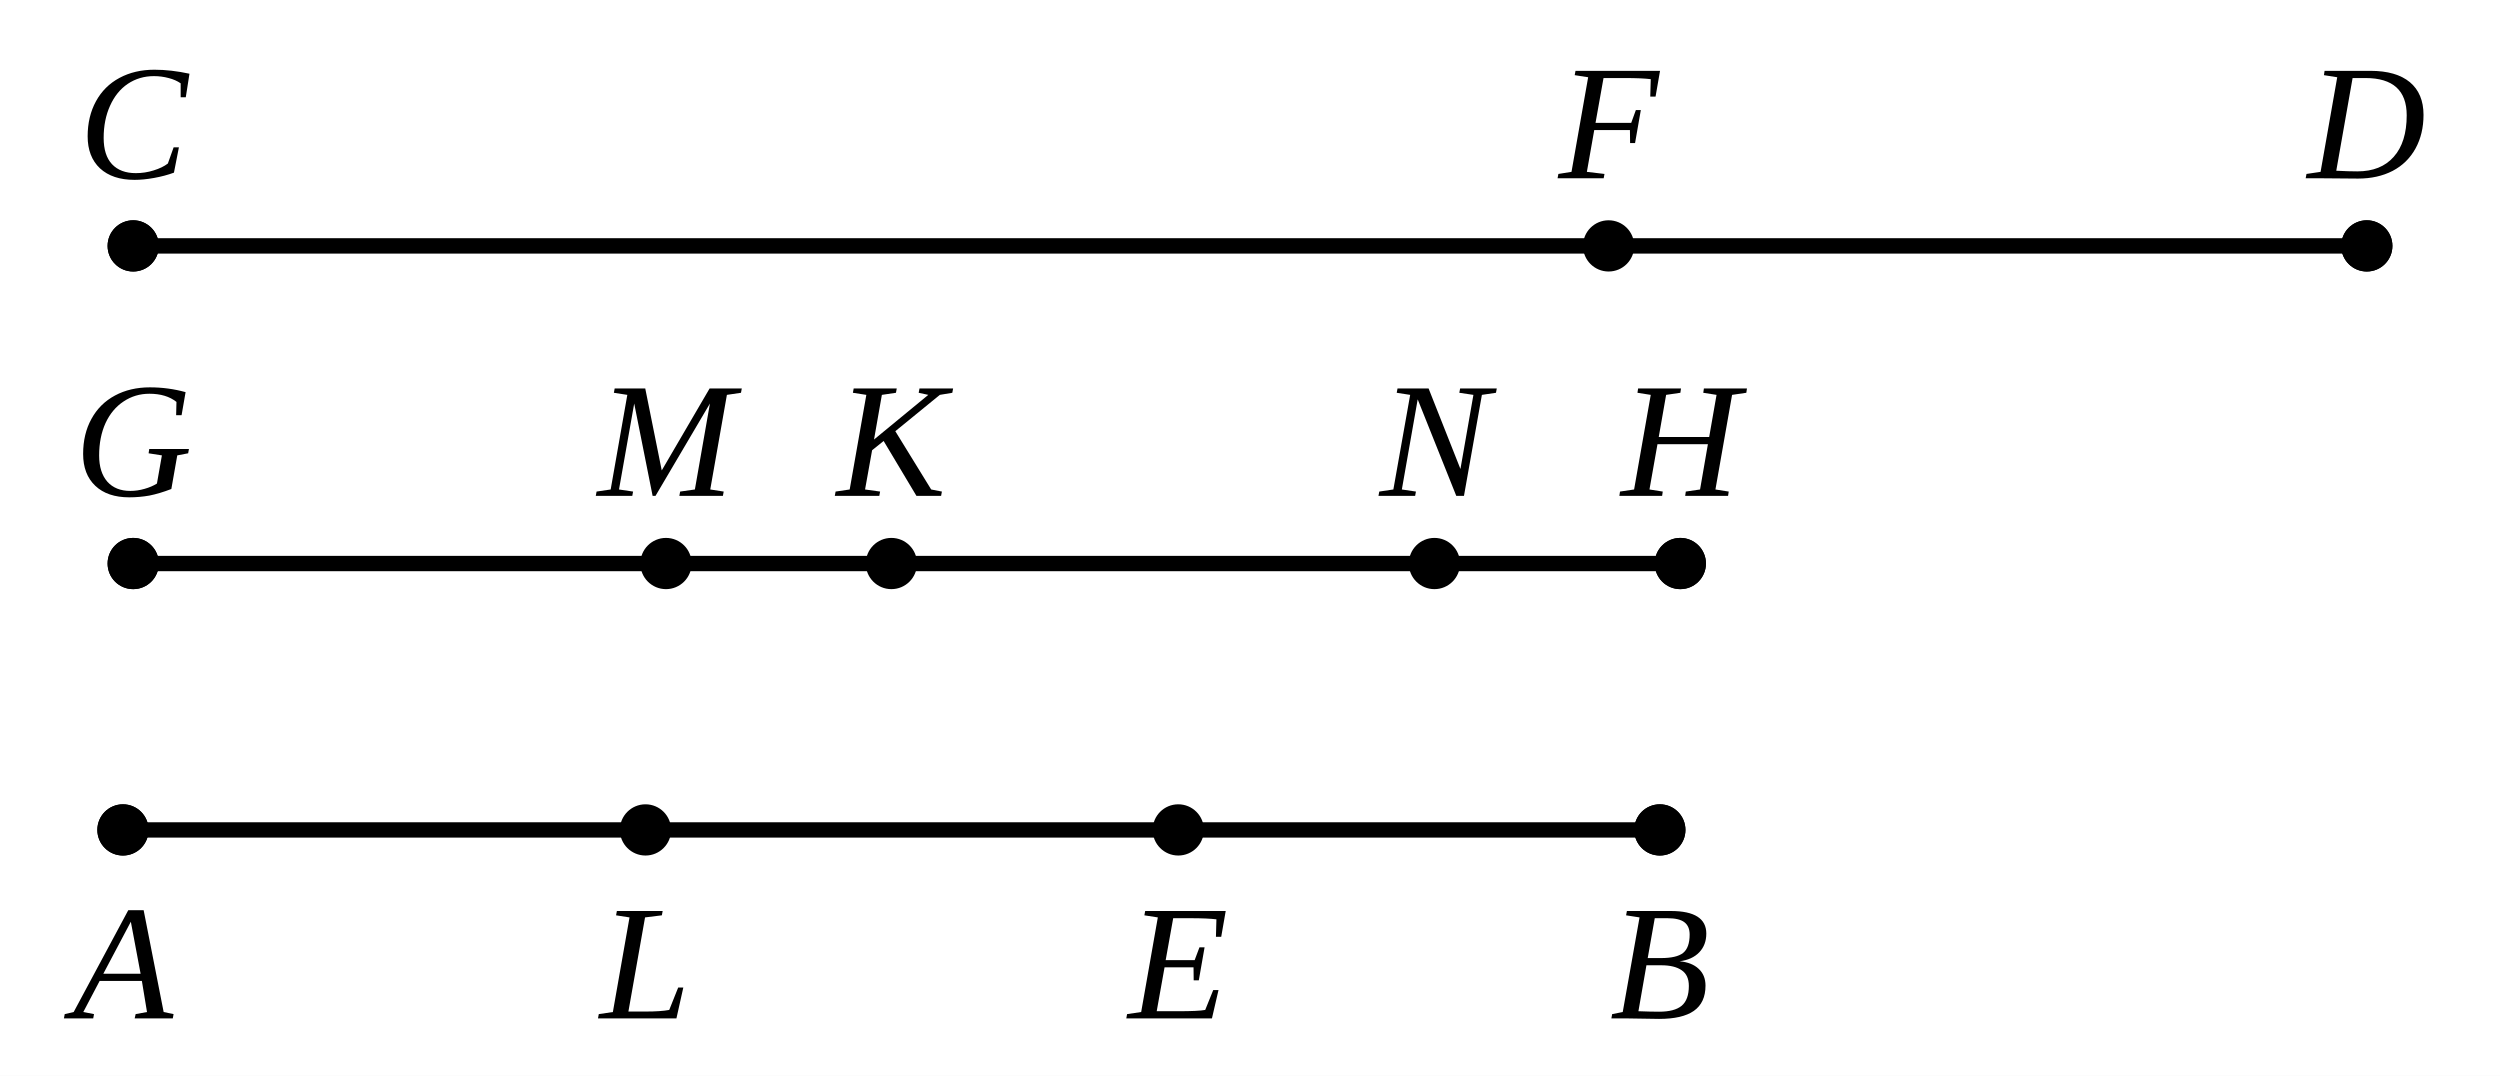
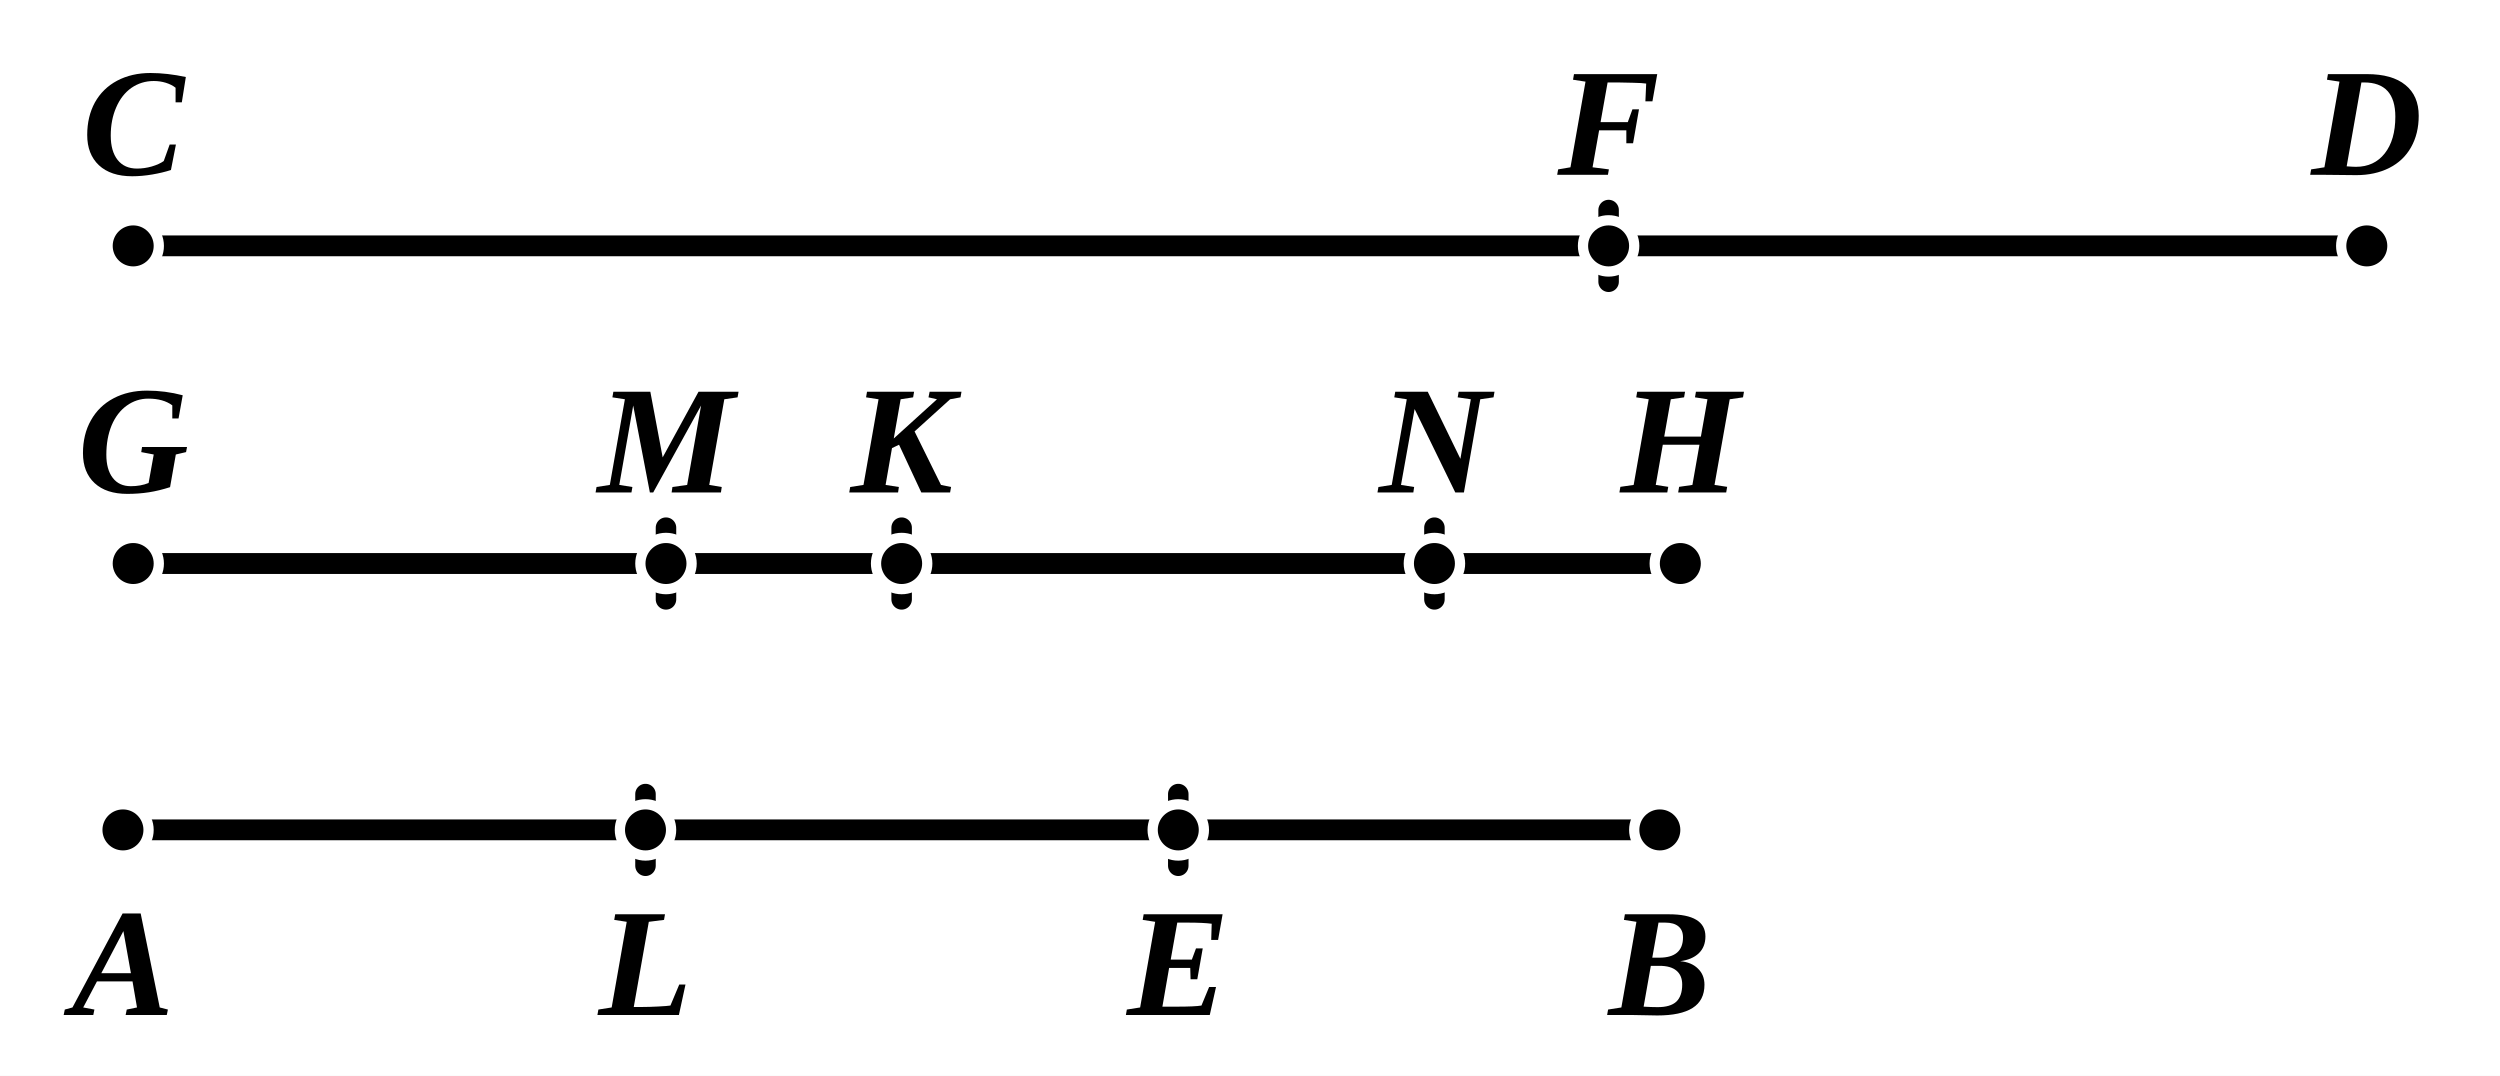
- <svg xmlns="http://www.w3.org/2000/svg" viewBox="0 0 244 105" width="100%" height="100%" class="euclid-diagram">
+ <svg xmlns="http://www.w3.org/2000/svg" viewBox="0 0 244 105" width="244" height="105" class="euclid-graphic" data-graphic-id="0313.g1" data-folio="0313" data-graphic="g1" data-proposition="VII.8">
  <style>
-     .euclid-diagram { font-family: "Times New Roman", Times, serif; }
-     .geometry { stroke: #000000; stroke-width: 1.5; fill: none; stroke-linecap: round; stroke-linejoin: round; }
-     .construction { stroke: #000000; stroke-width: 1.2; stroke-dasharray: 4, 3; fill: none; stroke-linecap: round; }
-     .point { fill: #000000; }
-     .label { font-family: "Times New Roman", Times, serif; font-size: 16px; font-style: italic; fill: #000000; text-anchor: middle; dominant-baseline: central; user-select: none; }
-     .interactive { cursor: pointer; transition: stroke 0.15s ease, stroke-width 0.15s ease; }
-     .interactive:hover { stroke: #0284c7; stroke-width: 2.5; }
+     .euclid-graphic {
+       font-family: 'Times New Roman', 'Georgia', serif;
+       font-style: italic;
+       background-color: #ffffff;
+     }
+     .geom-line {
+       stroke: #000000;
+       stroke-width: 2.0;
+       fill: none;
+       stroke-linecap: round;
+       stroke-linejoin: round;
+       transition: stroke 0.15s, stroke-width 0.15s;
+     }
+     .geom-point {
+       fill: #000000;
+       stroke: #ffffff;
+       stroke-width: 1;
+     }
+     .geom-label {
+       font-size: 15px;
+       font-weight: bold;
+       fill: #000000;
+       text-anchor: middle;
+       dominant-baseline: central;
+       user-select: none;
+     }
+     .geom-overlay {
+       opacity: 0;
+       pointer-events: none;
+       transition: opacity 0.12s ease;
+     }
+     /* Interactive Highlight States */
+     [data-ref]:hover, .highlight, .geom-highlight-active {
+       opacity: 1 !important;
+       stroke: #ef4444 !important;
+       stroke-width: 3.5 !important;
+       cursor: pointer;
+     }
+     text[data-ref]:hover, text.highlight, text.geom-highlight-active {
+       fill: #ef4444 !important;
+       stroke: none !important;
+     }
+     .geom-point:hover, .geom-point.highlight, circle.geom-point.geom-highlight-active {
+       r: 5.0 !important;
+       fill: #ef4444 !important;
+       stroke: #ffffff !important;
+       stroke-width: 1.5 !important;
+     }
  </style>
-   <rect width="244" height="105" fill="#ffffff" />
-   <line x1="13" y1="24" x2="231" y2="24" class="geometry interactive" />
-   <circle cx="13" cy="24" r="2.5" class="point" />
-   <circle cx="231" cy="24" r="2.5" class="point" />
-   <circle cx="13" cy="24" r="2.5" class="point" />
-   <text x="13" y="12" class="label">C</text>
-   <circle cx="157" cy="24" r="2.5" class="point" />
-   <text x="157" y="12" class="label">F</text>
-   <circle cx="231" cy="24" r="2.5" class="point" />
-   <text x="231" y="12" class="label">D</text>
-   <line x1="13" y1="55" x2="164" y2="55" class="geometry interactive" />
-   <circle cx="13" cy="55" r="2.5" class="point" />
-   <circle cx="164" cy="55" r="2.5" class="point" />
-   <circle cx="13" cy="55" r="2.5" class="point" />
-   <text x="13" y="43" class="label">G</text>
-   <circle cx="65" cy="55" r="2.5" class="point" />
-   <text x="65" y="43" class="label">M</text>
-   <circle cx="87" cy="55" r="2.5" class="point" />
-   <text x="87" y="43" class="label">K</text>
-   <circle cx="140" cy="55" r="2.5" class="point" />
-   <text x="140" y="43" class="label">N</text>
-   <circle cx="164" cy="55" r="2.5" class="point" />
-   <text x="164" y="43" class="label">H</text>
-   <line x1="12" y1="81" x2="162" y2="81" class="geometry interactive" />
-   <circle cx="12" cy="81" r="2.5" class="point" />
-   <circle cx="162" cy="81" r="2.5" class="point" />
-   <circle cx="12" cy="81" r="2.5" class="point" />
-   <text x="12" y="94" class="label">A</text>
-   <circle cx="63" cy="81" r="2.5" class="point" />
-   <text x="63" y="94" class="label">L</text>
-   <circle cx="115" cy="81" r="2.5" class="point" />
-   <text x="115" y="94" class="label">E</text>
-   <circle cx="162" cy="81" r="2.5" class="point" />
-   <text x="162" y="94" class="label">B</text>
+   <rect width="100%" height="100%" fill="#ffffff" />
+   <g id="elements">
+     <line id="el-line-CD" data-ref="[ C D ]" data-aliases="[ D C ]" data-type="line" x1="13.00" y1="24.00" x2="231.00" y2="24.00" class="geom-line" />
+     <line id="el-line-GH" data-ref="[ G H ]" data-aliases="[ H G ]" data-type="line" x1="13.00" y1="55.00" x2="164.00" y2="55.00" class="geom-line" />
+     <line id="el-line-AB" data-ref="[ A B ]" data-aliases="[ B A ]" data-type="line" x1="12.00" y1="81.00" x2="162.00" y2="81.00" class="geom-line" />
+     <line x1="157.00" y1="20.50" x2="157.00" y2="27.50" class="geom-line" />
+     <line x1="65.00" y1="51.50" x2="65.00" y2="58.50" class="geom-line" />
+     <line x1="88.00" y1="51.50" x2="88.00" y2="58.50" class="geom-line" />
+     <line x1="140.00" y1="51.50" x2="140.00" y2="58.50" class="geom-line" />
+     <line x1="63.00" y1="77.50" x2="63.00" y2="84.50" class="geom-line" />
+     <line x1="115.00" y1="77.50" x2="115.00" y2="84.50" class="geom-line" />
+   </g>
+   <g id="graphics">
+     <line id="el-seg-CD" data-ref="/ C D /" data-aliases="/ D C /" data-type="segment" x1="13.00" y1="24.00" x2="231.00" y2="24.00" class="geom-line" />
+     <line id="el-seg-CF" data-ref="/ C F /" data-aliases="/ F C /" data-type="segment" x1="13.00" y1="24.00" x2="157.00" y2="24.00" class="geom-line geom-overlay" />
+     <line id="el-seg-FD" data-ref="/ F D /" data-aliases="/ D F /" data-type="segment" x1="157.00" y1="24.00" x2="231.00" y2="24.00" class="geom-line geom-overlay" />
+     <line id="el-seg-GH" data-ref="/ G H /" data-aliases="/ H G /" data-type="segment" x1="13.00" y1="55.00" x2="164.00" y2="55.00" class="geom-line" />
+     <line id="el-seg-GM" data-ref="/ G M /" data-aliases="/ M G /" data-type="segment" x1="13.00" y1="55.00" x2="65.00" y2="55.00" class="geom-line geom-overlay" />
+     <line id="el-seg-MK" data-ref="/ M K /" data-aliases="/ K M /" data-type="segment" x1="65.00" y1="55.00" x2="88.00" y2="55.00" class="geom-line geom-overlay" />
+     <line id="el-seg-KN" data-ref="/ K N /" data-aliases="/ N K /" data-type="segment" x1="88.00" y1="55.00" x2="140.00" y2="55.00" class="geom-line geom-overlay" />
+     <line id="el-seg-NH" data-ref="/ N H /" data-aliases="/ H N /" data-type="segment" x1="140.00" y1="55.00" x2="164.00" y2="55.00" class="geom-line geom-overlay" />
+     <line id="el-seg-GK" data-ref="/ G K /" data-aliases="/ K G /" data-type="segment" x1="13.00" y1="55.00" x2="88.00" y2="55.00" class="geom-line geom-overlay" />
+     <line id="el-seg-KH" data-ref="/ K H /" data-aliases="/ H K /" data-type="segment" x1="88.00" y1="55.00" x2="164.00" y2="55.00" class="geom-line geom-overlay" />
+     <line id="el-seg-GN" data-ref="/ G N /" data-aliases="/ N G /" data-type="segment" x1="13.00" y1="55.00" x2="140.00" y2="55.00" class="geom-line geom-overlay" />
+     <line id="el-seg-MN" data-ref="/ M N /" data-aliases="/ N M /" data-type="segment" x1="65.00" y1="55.00" x2="140.00" y2="55.00" class="geom-line geom-overlay" />
+     <line id="el-seg-MH" data-ref="/ M H /" data-aliases="/ H M /" data-type="segment" x1="65.00" y1="55.00" x2="164.00" y2="55.00" class="geom-line geom-overlay" />
+     <line id="el-seg-AB" data-ref="/ A B /" data-aliases="/ B A /" data-type="segment" x1="12.00" y1="81.00" x2="162.00" y2="81.00" class="geom-line" />
+     <line id="el-seg-AL" data-ref="/ A L /" data-aliases="/ L A /" data-type="segment" x1="12.00" y1="81.00" x2="63.00" y2="81.00" class="geom-line geom-overlay" />
+     <line id="el-seg-LE" data-ref="/ L E /" data-aliases="/ E L /" data-type="segment" x1="63.00" y1="81.00" x2="115.00" y2="81.00" class="geom-line geom-overlay" />
+     <line id="el-seg-EB" data-ref="/ E B /" data-aliases="/ B E /" data-type="segment" x1="115.00" y1="81.00" x2="162.00" y2="81.00" class="geom-line geom-overlay" />
+     <line id="el-seg-AE" data-ref="/ A E /" data-aliases="/ E A /" data-type="segment" x1="12.00" y1="81.00" x2="115.00" y2="81.00" class="geom-line geom-overlay" />
+     <line id="el-seg-LB" data-ref="/ L B /" data-aliases="/ B L /" data-type="segment" x1="63.00" y1="81.00" x2="162.00" y2="81.00" class="geom-line geom-overlay" />
+     <polyline id="el-sec-CFD" data-ref="/ C F D /" data-aliases="/ D F C /; } C F D {; } D F C {" data-type="section" points="13.00,24.00 157.00,24.00 231.00,24.00" fill="none" class="geom-line geom-overlay" />
+     <polyline id="el-sec-GKH" data-ref="/ G K H /" data-aliases="/ H K G /; } G K H {; } H K G {" data-type="section" points="13.00,55.00 88.00,55.00 164.00,55.00" fill="none" class="geom-line geom-overlay" />
+     <polyline id="el-sec-GMK" data-ref="/ G M K /" data-aliases="/ K M G /; } G M K {; } K M G {" data-type="section" points="13.00,55.00 65.00,55.00 88.00,55.00" fill="none" class="geom-line geom-overlay" />
+     <polyline id="el-sec-KNH" data-ref="/ K N H /" data-aliases="/ H N K /; } K N H {; } H N K {" data-type="section" points="88.00,55.00 140.00,55.00 164.00,55.00" fill="none" class="geom-line geom-overlay" />
+     <polyline id="el-sec-ALE" data-ref="/ A L E /" data-aliases="/ E L A /; } A L E {; } E L A {" data-type="section" points="12.00,81.00 63.00,81.00 115.00,81.00" fill="none" class="geom-line geom-overlay" />
+     <polyline id="el-sec-AEB" data-ref="/ A E B /" data-aliases="/ B E A /; } A E B {; } B E A {" data-type="section" points="12.00,81.00 115.00,81.00 162.00,81.00" fill="none" class="geom-line geom-overlay" />
+   </g>
+   <g id="highlights" style="pointer-events: none;">
+     <line id="hl-seg-CD" data-ref="/ C D /" data-aliases="/ D C /" x1="13.00" y1="24.00" x2="231.00" y2="24.00" class="geom-line geom-overlay" />
+     <line id="hl-seg-CF" data-ref="/ C F /" data-aliases="/ F C /" x1="13.00" y1="24.00" x2="157.00" y2="24.00" class="geom-line geom-overlay" />
+     <line id="hl-seg-FD" data-ref="/ F D /" data-aliases="/ D F /" x1="157.00" y1="24.00" x2="231.00" y2="24.00" class="geom-line geom-overlay" />
+     <line id="hl-seg-GH" data-ref="/ G H /" data-aliases="/ H G /" x1="13.00" y1="55.00" x2="164.00" y2="55.00" class="geom-line geom-overlay" />
+     <line id="hl-seg-GM" data-ref="/ G M /" data-aliases="/ M G /" x1="13.00" y1="55.00" x2="65.00" y2="55.00" class="geom-line geom-overlay" />
+     <line id="hl-seg-MK" data-ref="/ M K /" data-aliases="/ K M /" x1="65.00" y1="55.00" x2="88.00" y2="55.00" class="geom-line geom-overlay" />
+     <line id="hl-seg-KN" data-ref="/ K N /" data-aliases="/ N K /" x1="88.00" y1="55.00" x2="140.00" y2="55.00" class="geom-line geom-overlay" />
+     <line id="hl-seg-NH" data-ref="/ N H /" data-aliases="/ H N /" x1="140.00" y1="55.00" x2="164.00" y2="55.00" class="geom-line geom-overlay" />
+     <line id="hl-seg-GK" data-ref="/ G K /" data-aliases="/ K G /" x1="13.00" y1="55.00" x2="88.00" y2="55.00" class="geom-line geom-overlay" />
+     <line id="hl-seg-KH" data-ref="/ K H /" data-aliases="/ H K /" x1="88.00" y1="55.00" x2="164.00" y2="55.00" class="geom-line geom-overlay" />
+     <line id="hl-seg-GN" data-ref="/ G N /" data-aliases="/ N G /" x1="13.00" y1="55.00" x2="140.00" y2="55.00" class="geom-line geom-overlay" />
+     <line id="hl-seg-MN" data-ref="/ M N /" data-aliases="/ N M /" x1="65.00" y1="55.00" x2="140.00" y2="55.00" class="geom-line geom-overlay" />
+     <line id="hl-seg-MH" data-ref="/ M H /" data-aliases="/ H M /" x1="65.00" y1="55.00" x2="164.00" y2="55.00" class="geom-line geom-overlay" />
+     <line id="hl-seg-AB" data-ref="/ A B /" data-aliases="/ B A /" x1="12.00" y1="81.00" x2="162.00" y2="81.00" class="geom-line geom-overlay" />
+     <line id="hl-seg-AL" data-ref="/ A L /" data-aliases="/ L A /" x1="12.00" y1="81.00" x2="63.00" y2="81.00" class="geom-line geom-overlay" />
+     <line id="hl-seg-LE" data-ref="/ L E /" data-aliases="/ E L /" x1="63.00" y1="81.00" x2="115.00" y2="81.00" class="geom-line geom-overlay" />
+     <line id="hl-seg-EB" data-ref="/ E B /" data-aliases="/ B E /" x1="115.00" y1="81.00" x2="162.00" y2="81.00" class="geom-line geom-overlay" />
+     <line id="hl-seg-AE" data-ref="/ A E /" data-aliases="/ E A /" x1="12.00" y1="81.00" x2="115.00" y2="81.00" class="geom-line geom-overlay" />
+     <line id="hl-seg-LB" data-ref="/ L B /" data-aliases="/ B L /" x1="63.00" y1="81.00" x2="162.00" y2="81.00" class="geom-line geom-overlay" />
+     <polyline id="hl-sec-CFD" data-ref="/ C F D /" data-aliases="/ D F C /; } C F D {; } D F C {" points="13.00,24.00 157.00,24.00 231.00,24.00" fill="none" class="geom-line geom-overlay" />
+     <polyline id="hl-sec-GKH" data-ref="/ G K H /" data-aliases="/ H K G /; } G K H {; } H K G {" points="13.00,55.00 88.00,55.00 164.00,55.00" fill="none" class="geom-line geom-overlay" />
+     <polyline id="hl-sec-GMK" data-ref="/ G M K /" data-aliases="/ K M G /; } G M K {; } K M G {" points="13.00,55.00 65.00,55.00 88.00,55.00" fill="none" class="geom-line geom-overlay" />
+     <polyline id="hl-sec-KNH" data-ref="/ K N H /" data-aliases="/ H N K /; } K N H {; } H N K {" points="88.00,55.00 140.00,55.00 164.00,55.00" fill="none" class="geom-line geom-overlay" />
+     <polyline id="hl-sec-ALE" data-ref="/ A L E /" data-aliases="/ E L A /; } A L E {; } E L A {" points="12.00,81.00 63.00,81.00 115.00,81.00" fill="none" class="geom-line geom-overlay" />
+     <polyline id="hl-sec-AEB" data-ref="/ A E B /" data-aliases="/ B E A /; } A E B {; } B E A {" points="12.00,81.00 115.00,81.00 162.00,81.00" fill="none" class="geom-line geom-overlay" />
+   </g>
+   <g id="points">
+     <circle id="el-pt-C" data-ref="C" data-type="point" cx="13.00" cy="24.00" r="2.5" class="geom-point" />
+     <circle id="el-pt-F" data-ref="F" data-type="point" cx="157.00" cy="24.00" r="2.5" class="geom-point" />
+     <circle id="el-pt-D" data-ref="D" data-type="point" cx="231.00" cy="24.00" r="2.5" class="geom-point" />
+     <circle id="el-pt-G" data-ref="G" data-type="point" cx="13.00" cy="55.00" r="2.5" class="geom-point" />
+     <circle id="el-pt-M" data-ref="M" data-type="point" cx="65.00" cy="55.00" r="2.5" class="geom-point" />
+     <circle id="el-pt-K" data-ref="K" data-type="point" cx="88.00" cy="55.00" r="2.5" class="geom-point" />
+     <circle id="el-pt-N" data-ref="N" data-type="point" cx="140.00" cy="55.00" r="2.5" class="geom-point" />
+     <circle id="el-pt-H" data-ref="H" data-type="point" cx="164.00" cy="55.00" r="2.5" class="geom-point" />
+     <circle id="el-pt-A" data-ref="A" data-type="point" cx="12.00" cy="81.00" r="2.5" class="geom-point" />
+     <circle id="el-pt-L" data-ref="L" data-type="point" cx="63.00" cy="81.00" r="2.5" class="geom-point" />
+     <circle id="el-pt-E" data-ref="E" data-type="point" cx="115.00" cy="81.00" r="2.5" class="geom-point" />
+     <circle id="el-pt-B" data-ref="B" data-type="point" cx="162.00" cy="81.00" r="2.5" class="geom-point" />
+   </g>
+   <g id="labels">
+     <text id="lbl-C" data-ref="C" x="13.00" y="12.00" class="geom-label">C</text>
+     <text id="lbl-F" data-ref="F" x="157.00" y="12.00" class="geom-label">F</text>
+     <text id="lbl-D" data-ref="D" x="231.00" y="12.00" class="geom-label">D</text>
+     <text id="lbl-G" data-ref="G" x="13.00" y="43.00" class="geom-label">G</text>
+     <text id="lbl-M" data-ref="M" x="65.00" y="43.00" class="geom-label">M</text>
+     <text id="lbl-K" data-ref="K" x="88.00" y="43.00" class="geom-label">K</text>
+     <text id="lbl-N" data-ref="N" x="140.00" y="43.00" class="geom-label">N</text>
+     <text id="lbl-H" data-ref="H" x="164.00" y="43.00" class="geom-label">H</text>
+     <text id="lbl-A" data-ref="A" x="12.00" y="94.00" class="geom-label">A</text>
+     <text id="lbl-L" data-ref="L" x="63.00" y="94.00" class="geom-label">L</text>
+     <text id="lbl-E" data-ref="E" x="115.00" y="94.00" class="geom-label">E</text>
+     <text id="lbl-B" data-ref="B" x="162.00" y="94.00" class="geom-label">B</text>
+   </g>
</svg>
